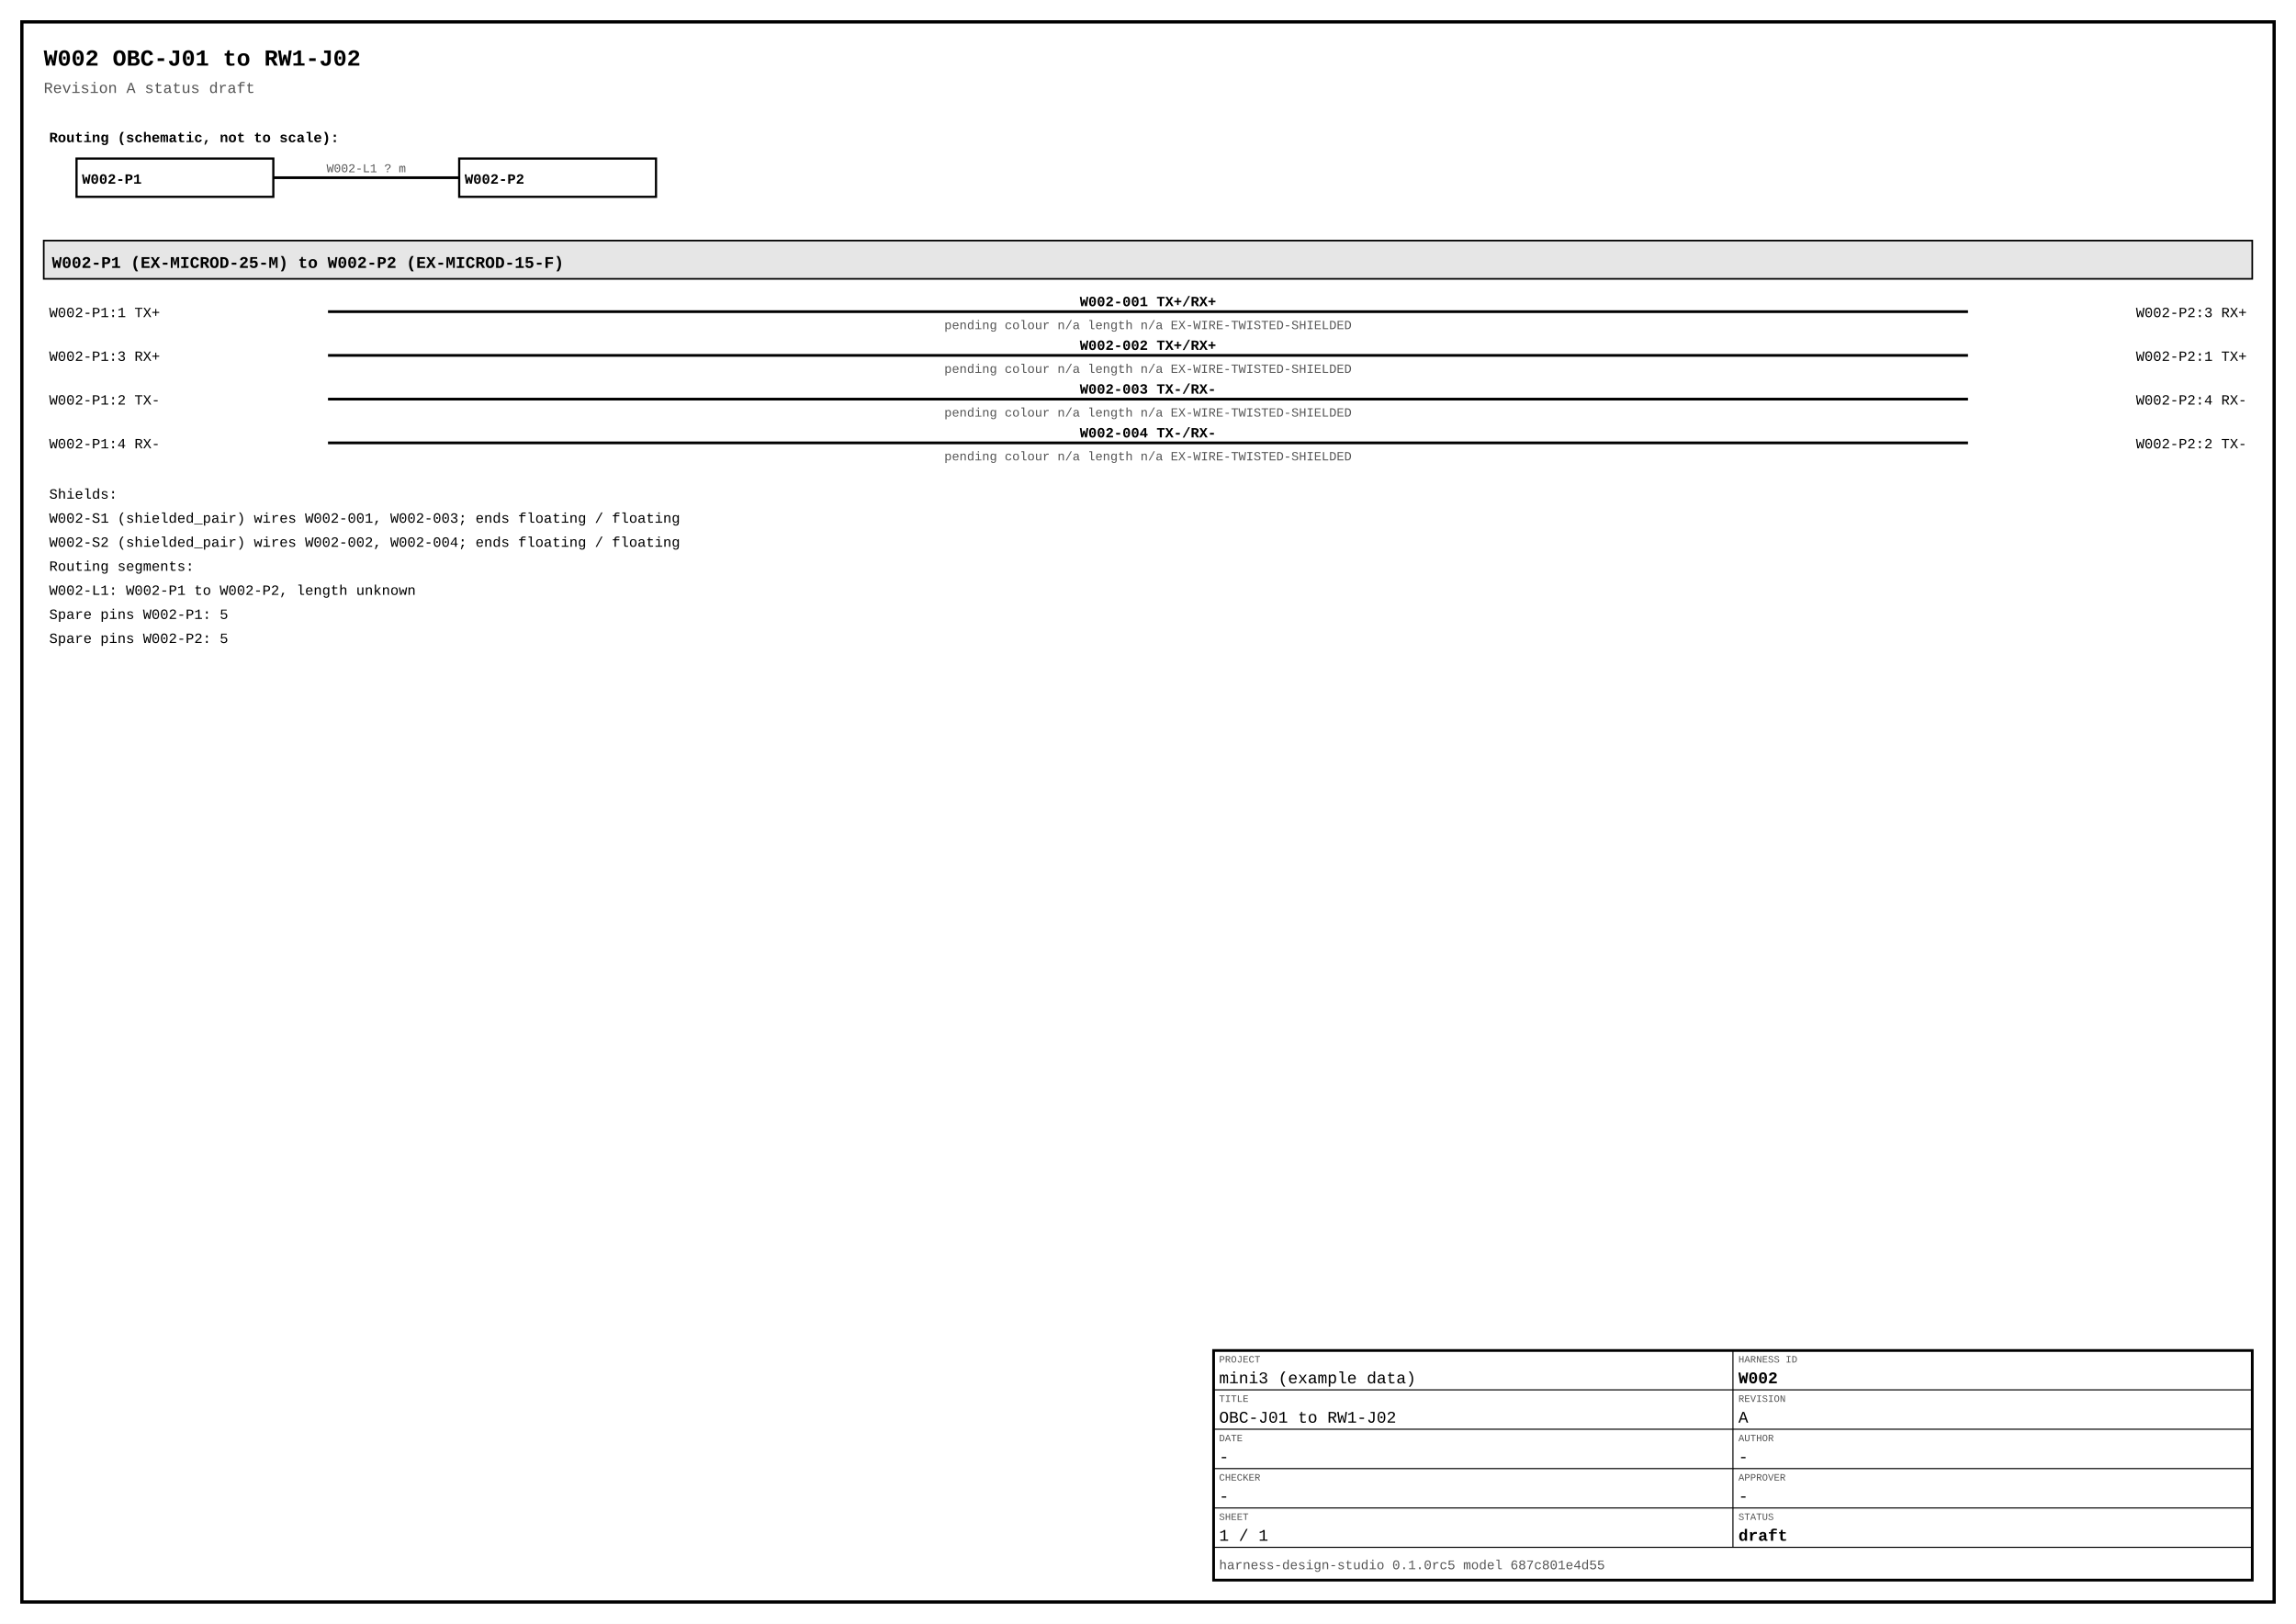
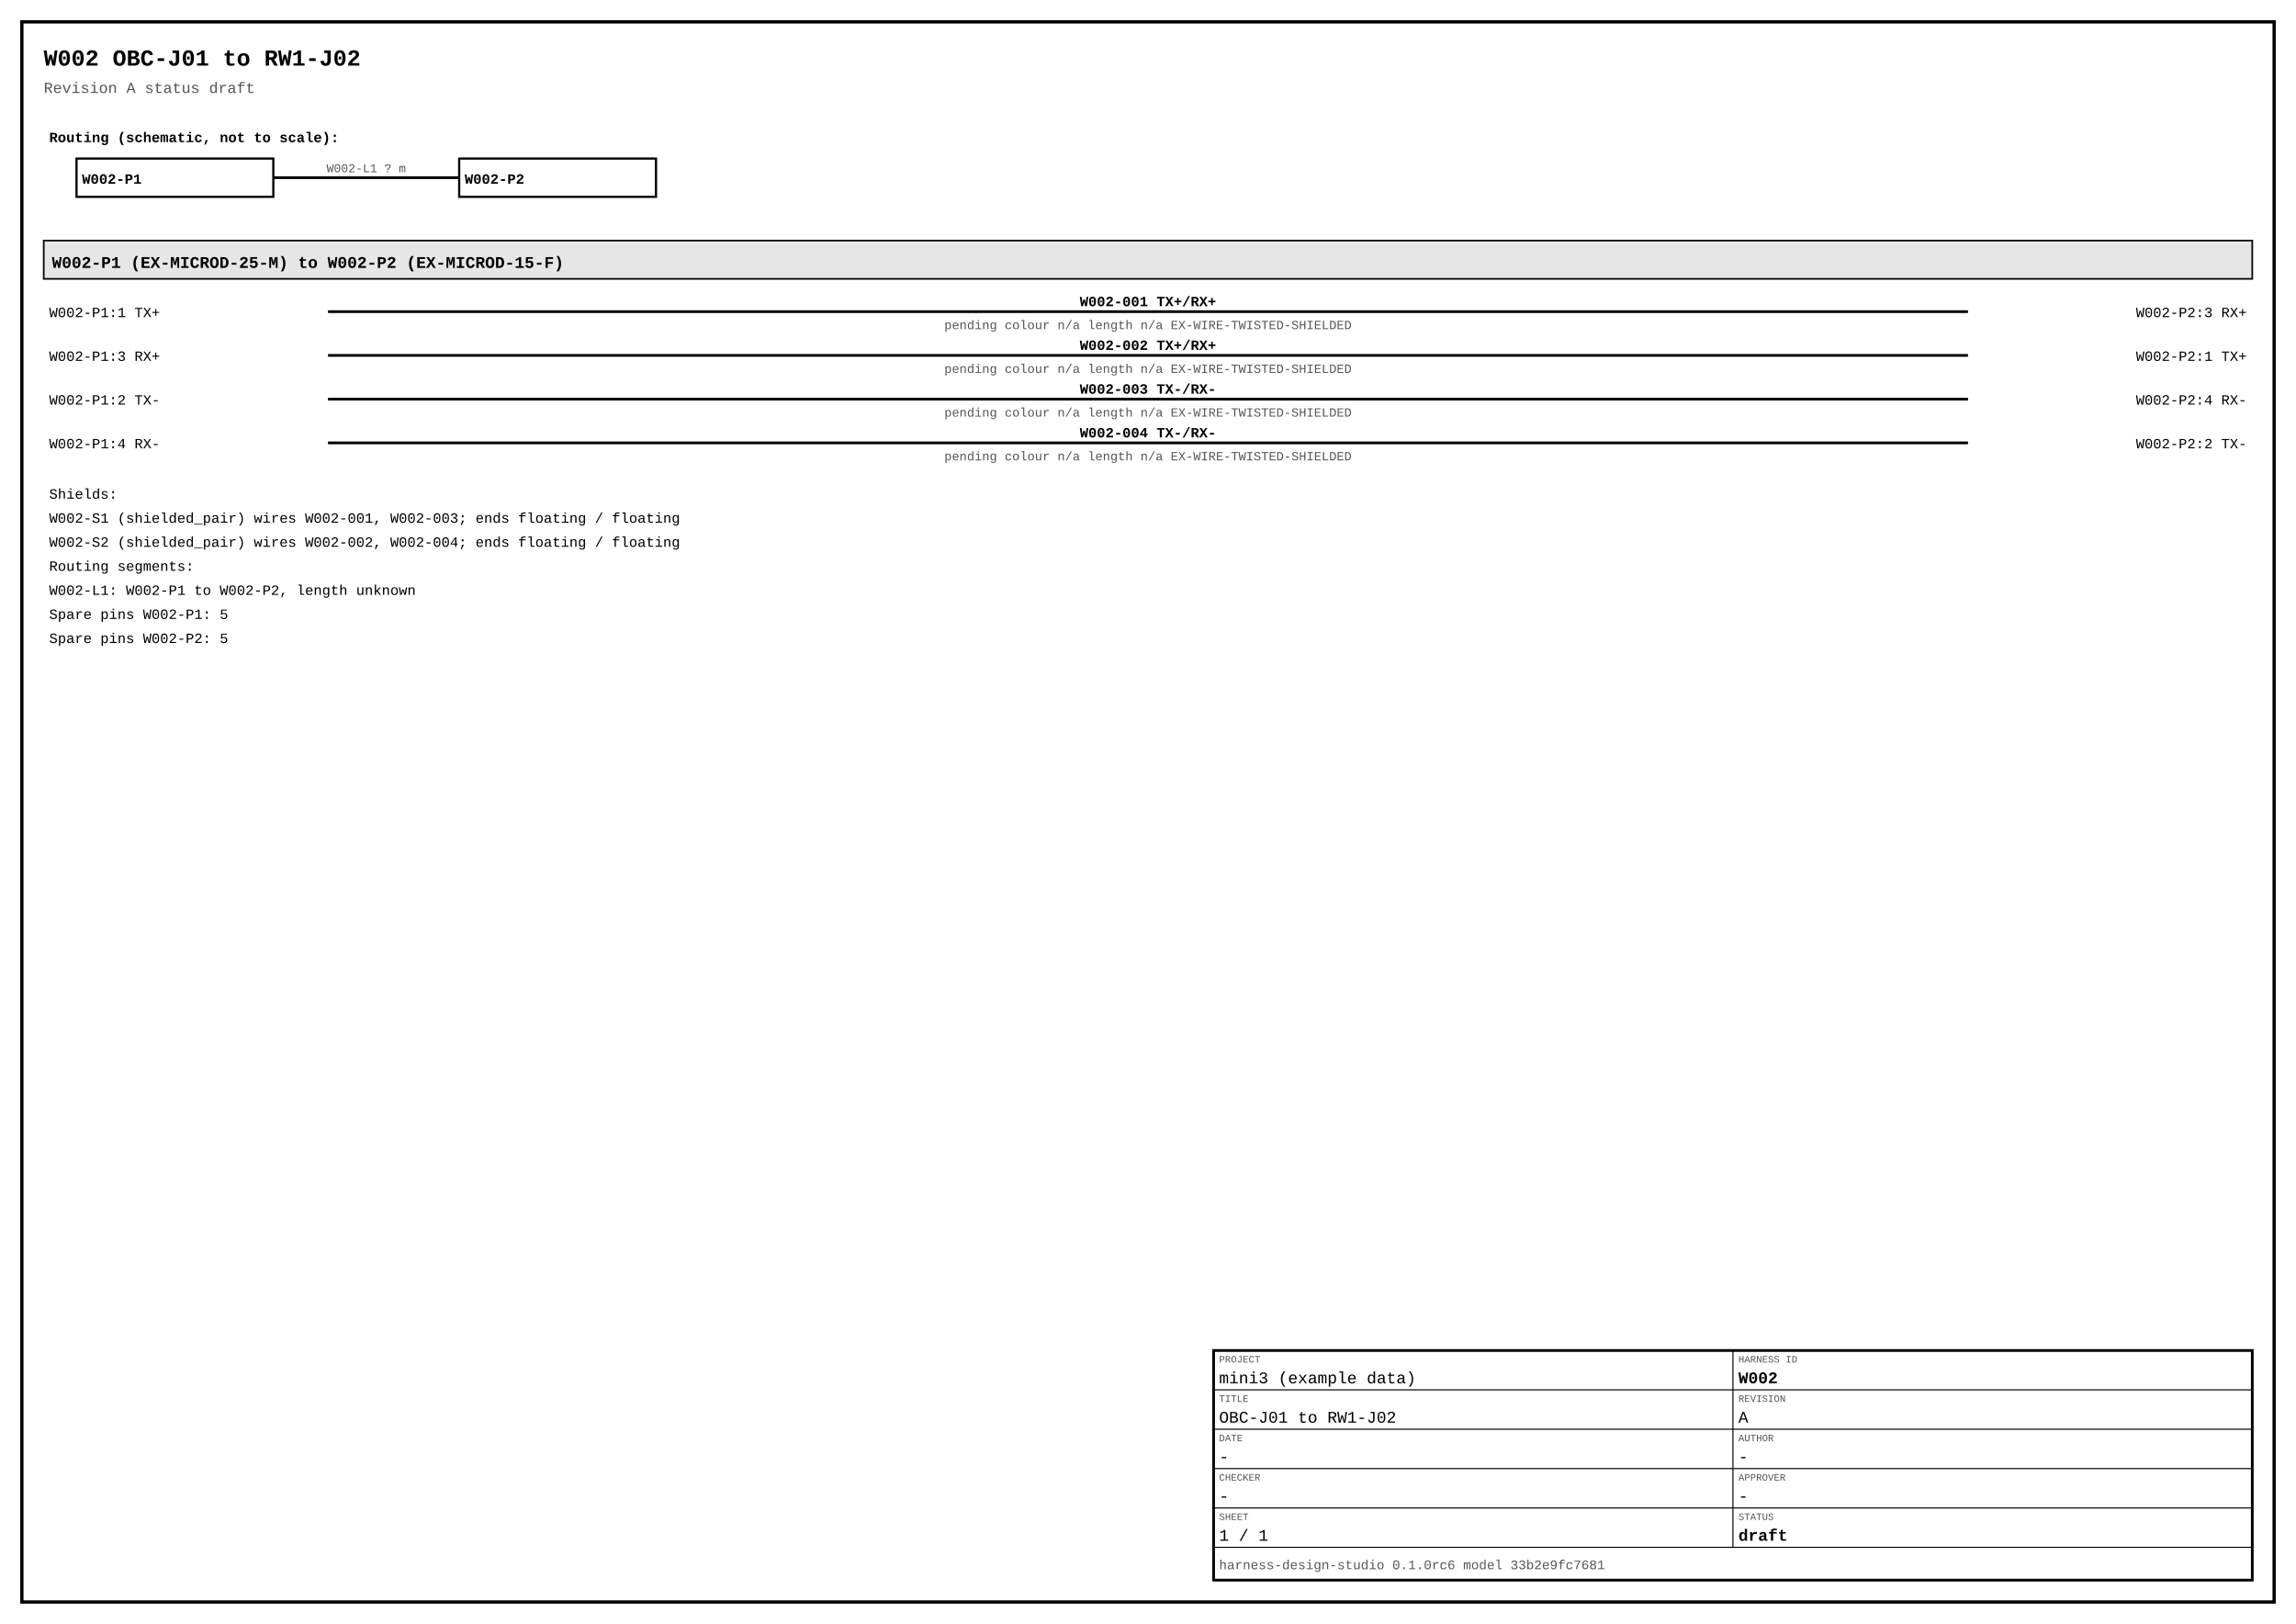
<svg xmlns="http://www.w3.org/2000/svg" width="420mm" height="297mm" viewBox="0 0 420 297" font-family="Courier New, Courier, monospace">
  <rect x="0" y="0" width="420" height="297" fill="#ffffff" />
  <rect x="4" y="4" width="412" height="289" fill="none" stroke="#000000" stroke-width="0.6" />
  <text x="8" y="12" font-size="4.2" font-weight="bold" text-anchor="start" fill="#000000">W002  OBC-J01 to RW1-J02</text>
  <text x="8" y="17" font-size="2.8" text-anchor="start" fill="#555555">Revision A  status draft</text>
  <text x="9" y="26" font-size="2.6" font-weight="bold" text-anchor="start" fill="#000000">Routing (schematic, not to scale):</text>
  <line x1="50" y1="32.5" x2="84" y2="32.5" stroke="#000000" stroke-width="0.5" />
  <text x="67" y="31.5" font-size="2.2" text-anchor="middle" fill="#555555">W002-L1 ? m</text>
  <rect x="14" y="29" width="36" height="7" fill="#ffffff" stroke="#000000" stroke-width="0.4" />
  <text x="15" y="33.6" font-size="2.6" font-weight="bold" text-anchor="start" fill="#000000">W002-P1</text>
  <rect x="84" y="29" width="36" height="7" fill="#ffffff" stroke="#000000" stroke-width="0.4" />
  <text x="85" y="33.6" font-size="2.6" font-weight="bold" text-anchor="start" fill="#000000">W002-P2</text>
  <rect x="8" y="44" width="404" height="7" fill="#e6e6e6" stroke="#000000" stroke-width="0.3" />
  <text x="9.5" y="49" font-size="3" font-weight="bold" text-anchor="start" fill="#000000">W002-P1 (EX-MICROD-25-M)  to  W002-P2 (EX-MICROD-15-F)</text>
  <text x="9" y="58" font-size="2.6" text-anchor="start" fill="#000000">W002-P1:1 TX+</text>
  <text x="411" y="58" font-size="2.6" text-anchor="end" fill="#000000">W002-P2:3 RX+</text>
  <line x1="60" y1="57" x2="360" y2="57" stroke="#000000" stroke-width="0.5" />
  <text x="210" y="56" font-size="2.6" font-weight="bold" text-anchor="middle" fill="#000000">W002-001  TX+/RX+</text>
  <text x="210" y="60.2" font-size="2.3" text-anchor="middle" fill="#555555">pending  colour n/a  length n/a  EX-WIRE-TWISTED-SHIELDED</text>
  <text x="9" y="66" font-size="2.6" text-anchor="start" fill="#000000">W002-P1:3 RX+</text>
  <text x="411" y="66" font-size="2.6" text-anchor="end" fill="#000000">W002-P2:1 TX+</text>
  <line x1="60" y1="65" x2="360" y2="65" stroke="#000000" stroke-width="0.5" />
  <text x="210" y="64" font-size="2.6" font-weight="bold" text-anchor="middle" fill="#000000">W002-002  TX+/RX+</text>
  <text x="210" y="68.2" font-size="2.3" text-anchor="middle" fill="#555555">pending  colour n/a  length n/a  EX-WIRE-TWISTED-SHIELDED</text>
  <text x="9" y="74" font-size="2.6" text-anchor="start" fill="#000000">W002-P1:2 TX-</text>
  <text x="411" y="74" font-size="2.6" text-anchor="end" fill="#000000">W002-P2:4 RX-</text>
  <line x1="60" y1="73" x2="360" y2="73" stroke="#000000" stroke-width="0.5" />
  <text x="210" y="72" font-size="2.6" font-weight="bold" text-anchor="middle" fill="#000000">W002-003  TX-/RX-</text>
  <text x="210" y="76.2" font-size="2.3" text-anchor="middle" fill="#555555">pending  colour n/a  length n/a  EX-WIRE-TWISTED-SHIELDED</text>
  <text x="9" y="82" font-size="2.6" text-anchor="start" fill="#000000">W002-P1:4 RX-</text>
  <text x="411" y="82" font-size="2.6" text-anchor="end" fill="#000000">W002-P2:2 TX-</text>
  <line x1="60" y1="81" x2="360" y2="81" stroke="#000000" stroke-width="0.5" />
  <text x="210" y="80" font-size="2.6" font-weight="bold" text-anchor="middle" fill="#000000">W002-004  TX-/RX-</text>
  <text x="210" y="84.2" font-size="2.3" text-anchor="middle" fill="#555555">pending  colour n/a  length n/a  EX-WIRE-TWISTED-SHIELDED</text>
  <text x="9" y="91.2" font-size="2.6" text-anchor="start" fill="#000000">Shields:</text>
  <text x="9" y="95.6" font-size="2.6" text-anchor="start" fill="#000000">  W002-S1 (shielded_pair) wires W002-001, W002-003; ends floating / floating</text>
  <text x="9" y="100" font-size="2.6" text-anchor="start" fill="#000000">  W002-S2 (shielded_pair) wires W002-002, W002-004; ends floating / floating</text>
  <text x="9" y="104.4" font-size="2.6" text-anchor="start" fill="#000000">Routing segments:</text>
  <text x="9" y="108.8" font-size="2.6" text-anchor="start" fill="#000000">  W002-L1: W002-P1 to W002-P2, length unknown</text>
  <text x="9" y="113.2" font-size="2.6" text-anchor="start" fill="#000000">Spare pins W002-P1: 5</text>
  <text x="9" y="117.6" font-size="2.6" text-anchor="start" fill="#000000">Spare pins W002-P2: 5</text>
  <rect x="222" y="247" width="190" height="42" fill="none" stroke="#000000" stroke-width="0.5" />
  <line x1="222" y1="247" x2="317" y2="247" stroke="#000000" stroke-width="0.2" />
  <text x="223" y="249.2" font-size="1.8" text-anchor="start" fill="#555555">PROJECT</text>
  <text x="223" y="253" font-size="3" text-anchor="start" fill="#000000">mini3 (example data)</text>
  <line x1="317" y1="247" x2="412" y2="247" stroke="#000000" stroke-width="0.2" />
  <text x="318" y="249.2" font-size="1.8" text-anchor="start" fill="#555555">HARNESS ID</text>
  <text x="318" y="253" font-size="3" font-weight="bold" text-anchor="start" fill="#000000">W002</text>
  <line x1="222" y1="254.2" x2="317" y2="254.2" stroke="#000000" stroke-width="0.2" />
  <text x="223" y="256.4" font-size="1.8" text-anchor="start" fill="#555555">TITLE</text>
  <text x="223" y="260.2" font-size="3" text-anchor="start" fill="#000000">OBC-J01 to RW1-J02</text>
  <line x1="317" y1="254.2" x2="412" y2="254.2" stroke="#000000" stroke-width="0.2" />
  <text x="318" y="256.4" font-size="1.8" text-anchor="start" fill="#555555">REVISION</text>
  <text x="318" y="260.2" font-size="3" text-anchor="start" fill="#000000">A</text>
  <line x1="222" y1="261.4" x2="317" y2="261.4" stroke="#000000" stroke-width="0.2" />
  <text x="223" y="263.6" font-size="1.8" text-anchor="start" fill="#555555">DATE</text>
  <text x="223" y="267.4" font-size="3" text-anchor="start" fill="#000000">-</text>
  <line x1="317" y1="261.4" x2="412" y2="261.4" stroke="#000000" stroke-width="0.2" />
  <text x="318" y="263.6" font-size="1.8" text-anchor="start" fill="#555555">AUTHOR</text>
  <text x="318" y="267.4" font-size="3" text-anchor="start" fill="#000000">-</text>
  <line x1="222" y1="268.6" x2="317" y2="268.6" stroke="#000000" stroke-width="0.2" />
  <text x="223" y="270.8" font-size="1.8" text-anchor="start" fill="#555555">CHECKER</text>
  <text x="223" y="274.6" font-size="3" text-anchor="start" fill="#000000">-</text>
  <line x1="317" y1="268.6" x2="412" y2="268.6" stroke="#000000" stroke-width="0.2" />
  <text x="318" y="270.8" font-size="1.8" text-anchor="start" fill="#555555">APPROVER</text>
  <text x="318" y="274.6" font-size="3" text-anchor="start" fill="#000000">-</text>
  <line x1="222" y1="275.8" x2="317" y2="275.8" stroke="#000000" stroke-width="0.2" />
  <text x="223" y="278" font-size="1.8" text-anchor="start" fill="#555555">SHEET</text>
  <text x="223" y="281.8" font-size="3" text-anchor="start" fill="#000000">1 / 1</text>
  <line x1="317" y1="275.8" x2="412" y2="275.8" stroke="#000000" stroke-width="0.2" />
  <text x="318" y="278" font-size="1.8" text-anchor="start" fill="#555555">STATUS</text>
  <text x="318" y="281.8" font-size="3" font-weight="bold" text-anchor="start" fill="#000000">draft</text>
  <line x1="317" y1="247" x2="317" y2="283" stroke="#000000" stroke-width="0.2" />
  <line x1="222" y1="283" x2="412" y2="283" stroke="#000000" stroke-width="0.2" />
-   <text x="223" y="287" font-size="2.4" text-anchor="start" fill="#555555">harness-design-studio 0.1.0rc5 model 687c801e4d55</text>
+   <text x="223" y="287" font-size="2.4" text-anchor="start" fill="#555555">harness-design-studio 0.1.0rc6 model 33b2e9fc7681</text>
</svg>
